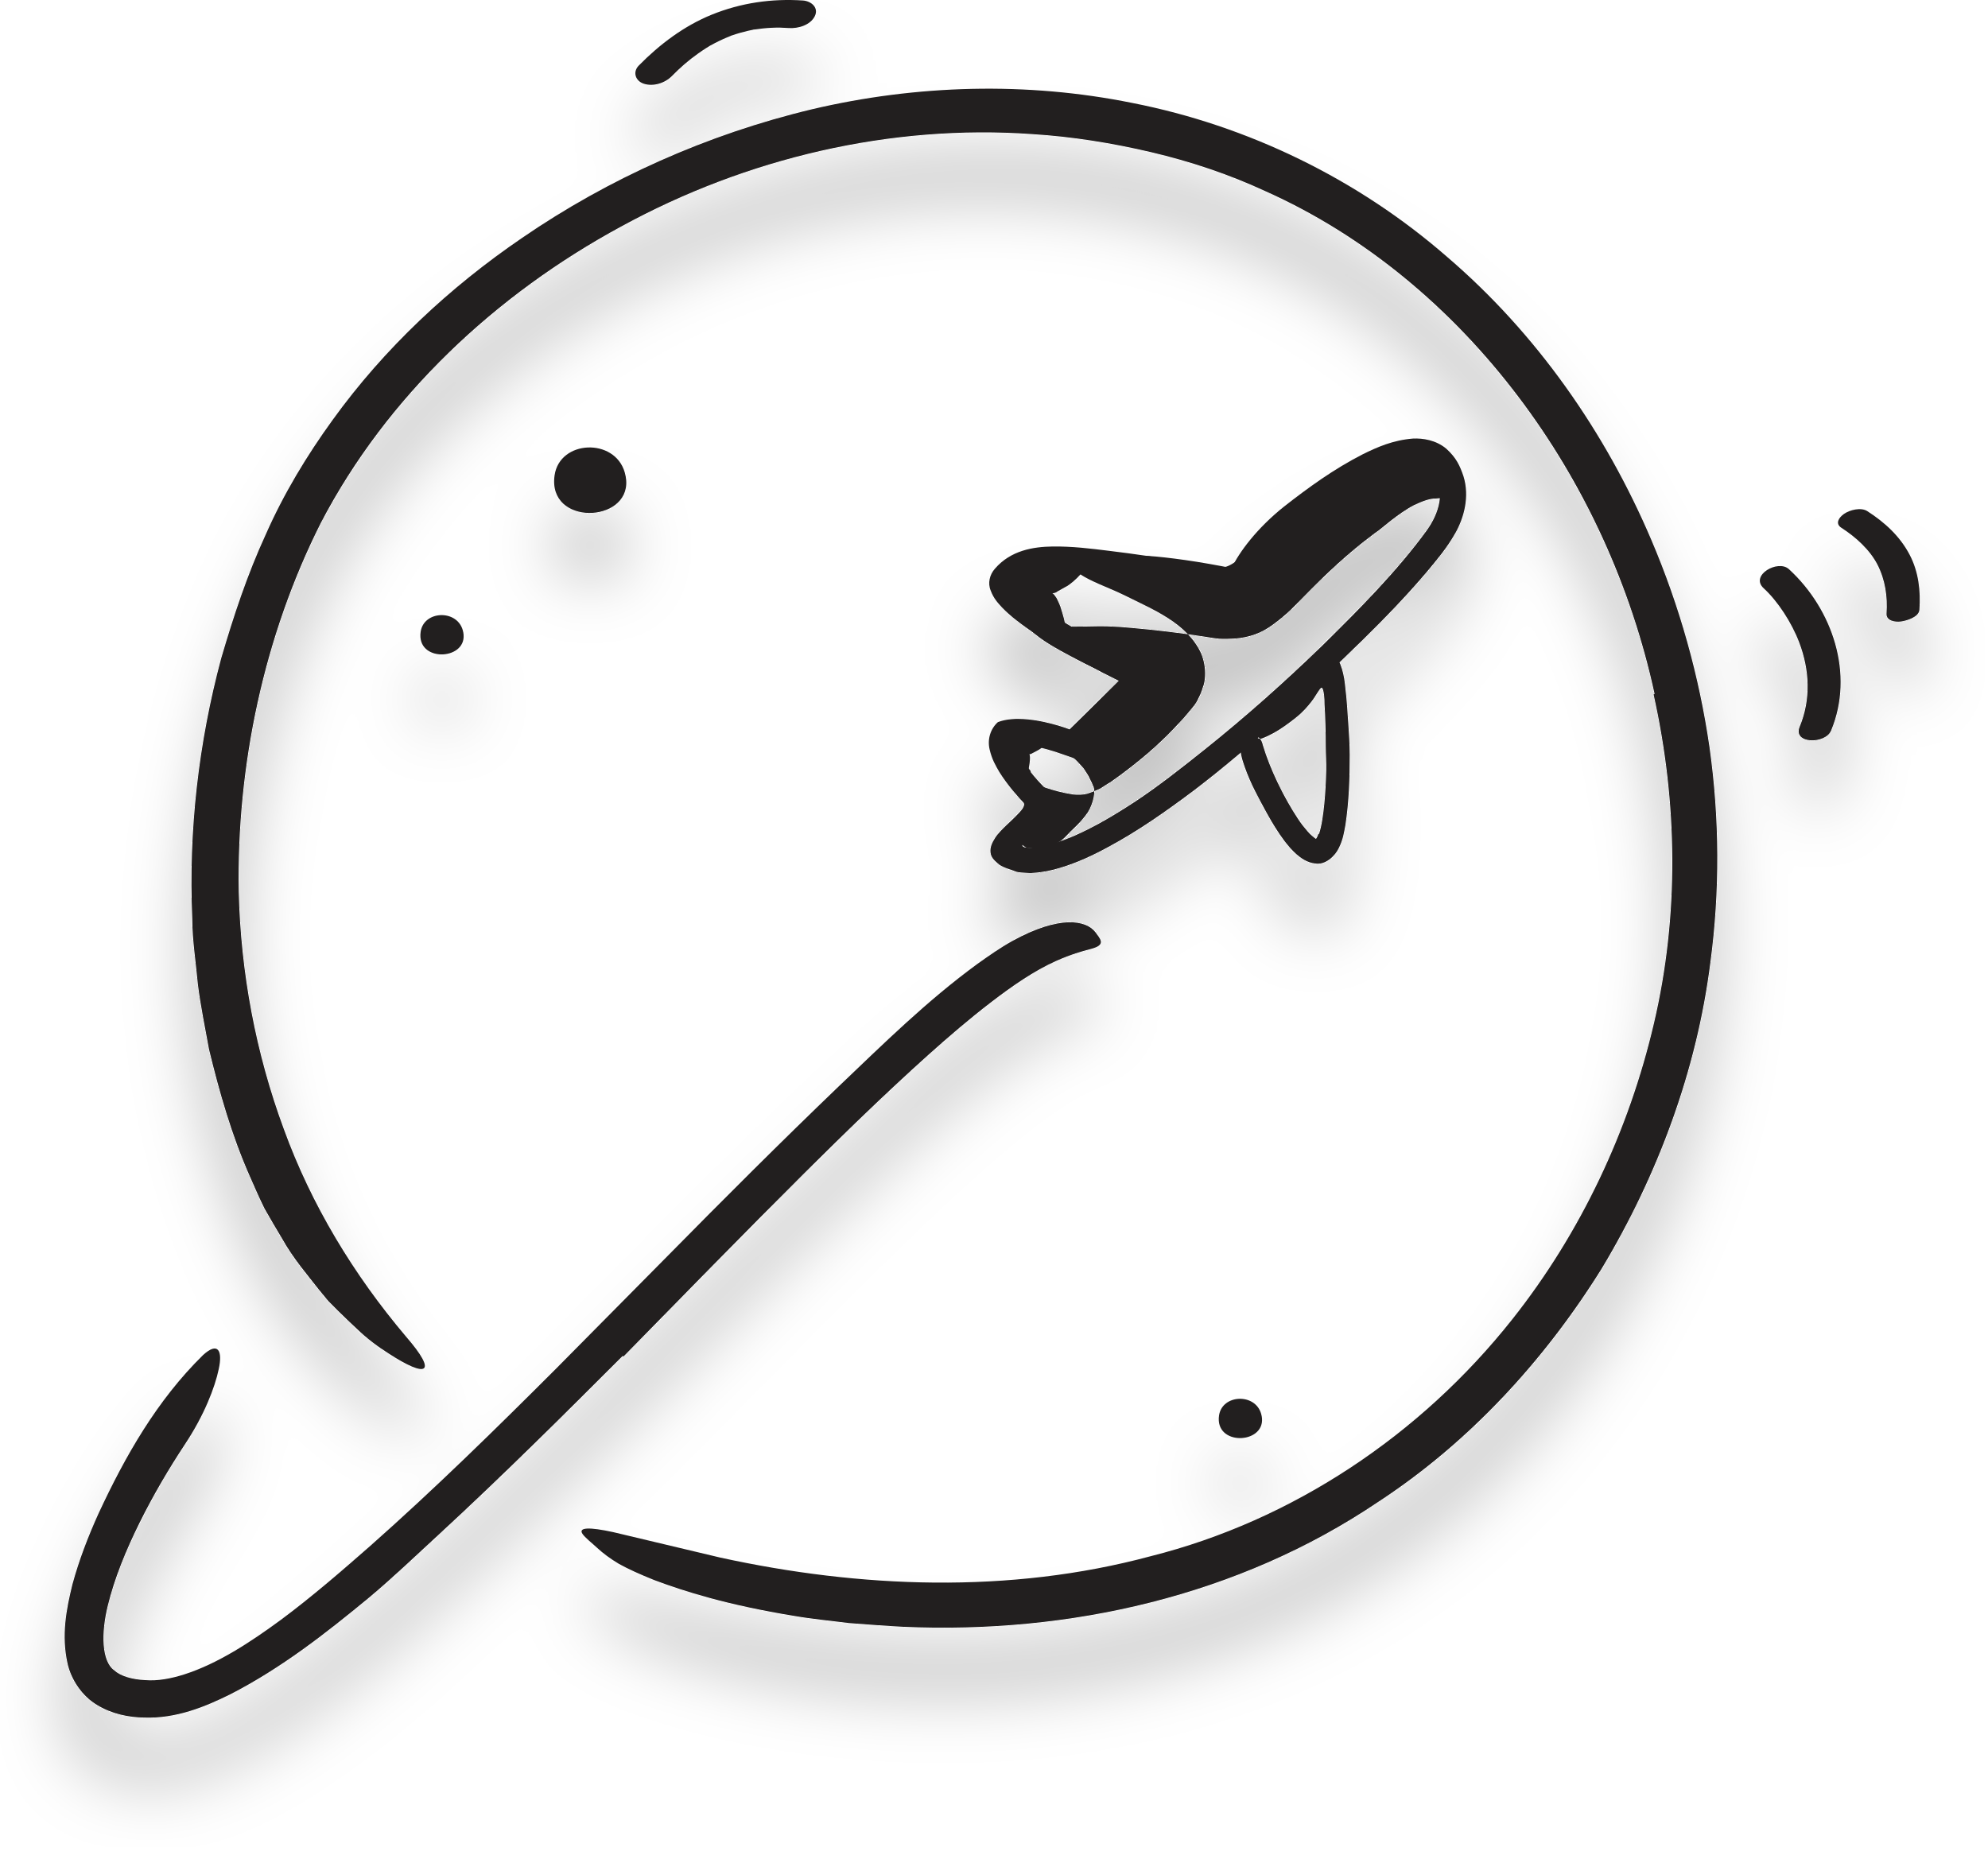
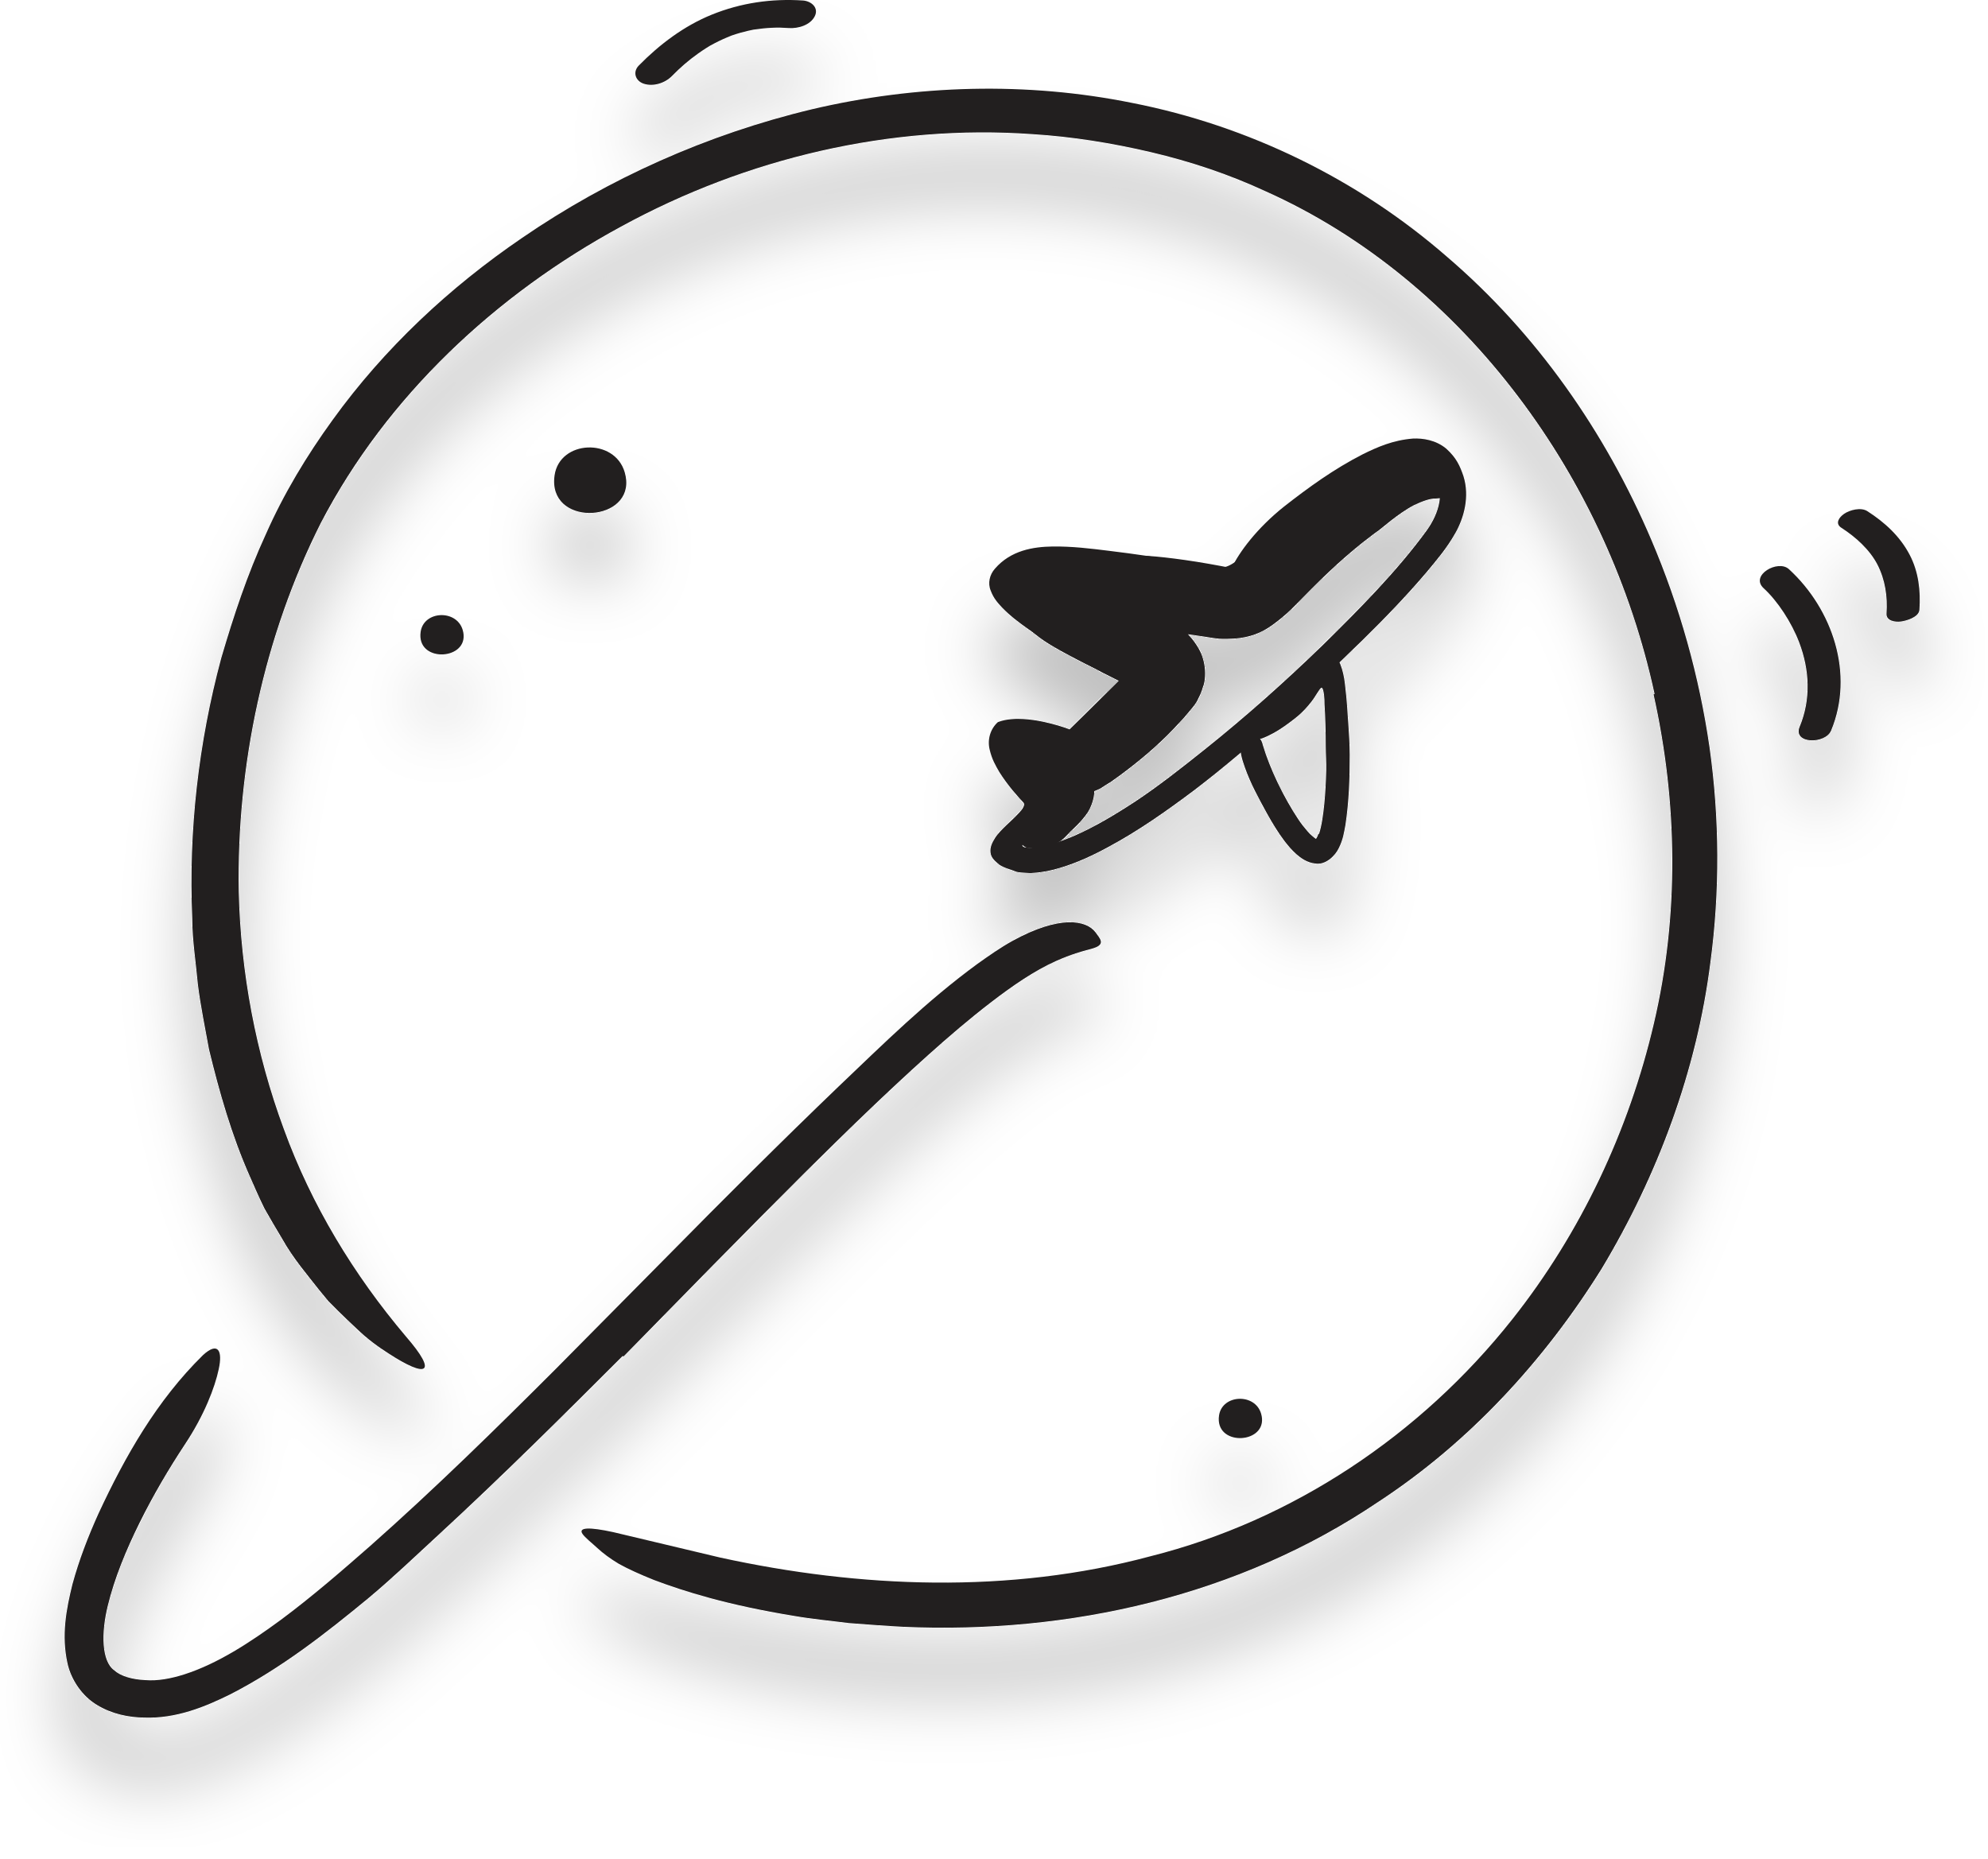
<svg xmlns="http://www.w3.org/2000/svg" width="123" height="115" viewBox="0 0 123 115" fill="none">
  <g filter="url(#filter0_d_0_38)">
-     <path fill-rule="evenodd" clip-rule="evenodd" d="M102.371 42.937C100.929 36.291 98.035 29.944 93.923 24.523C89.823 19.105 84.476 14.588 78.264 11.818C76.013 10.774 73.644 9.989 71.229 9.419C68.813 8.852 66.353 8.454 63.871 8.299C55.112 7.679 46.205 9.771 38.445 14.011C30.688 18.209 23.934 24.518 19.849 32.361C16.324 39.362 14.636 47.392 14.772 55.175C14.893 60.19 15.829 65.18 17.56 69.862C19.266 74.561 21.888 78.882 25.109 82.689C27.138 85.029 26.399 85.284 24.032 83.742C23.433 83.359 22.733 82.865 22.039 82.184C21.682 81.853 21.306 81.496 20.914 81.109C20.719 80.913 20.519 80.713 20.315 80.507C20.132 80.285 19.944 80.058 19.753 79.826C19.014 78.877 18.139 77.871 17.458 76.65C17.097 76.052 16.732 75.428 16.367 74.785C16.039 74.124 15.739 73.43 15.429 72.724C14.327 70.218 13.573 67.582 12.932 64.933C12.69 63.593 12.411 62.255 12.242 60.906C12.122 59.551 11.899 58.203 11.896 56.84C11.657 51.408 12.284 45.959 13.689 40.722C14.455 38.115 15.297 35.556 16.446 33.062C17.556 30.549 18.98 28.191 20.583 25.98C23.782 21.547 27.818 17.78 32.295 14.726C37.643 11.053 43.76 8.309 50.227 6.763C56.699 5.239 63.54 5.048 70.055 6.37C77.22 7.774 84.023 11.089 89.521 15.883C95.068 20.628 99.332 26.744 102.167 33.401C103.917 37.502 105.131 41.828 105.769 46.236C106.39 50.648 106.414 55.144 105.823 59.556C104.979 66.254 102.568 72.713 99.11 78.481C95.557 84.189 90.899 89.251 85.29 92.922C76.628 98.775 66.14 101.113 55.892 100.662C54.76 100.605 53.642 100.514 52.521 100.431C51.408 100.288 50.284 100.187 49.158 99.992C44.974 99.311 42.301 98.457 40.473 97.769C39.563 97.404 38.86 97.082 38.296 96.77C37.739 96.436 37.317 96.118 36.961 95.79C36.638 95.49 36.195 95.147 36.036 94.907C35.768 94.502 36.472 94.484 37.938 94.803C39.4 95.15 41.662 95.689 44.566 96.379C53.177 98.26 62.435 98.65 71.185 96.296C79.96 94.09 87.895 88.805 93.577 81.621C97.801 76.287 100.783 69.962 102.333 63.312C103.895 56.654 103.801 49.654 102.308 42.968L102.371 42.937Z" fill="#221F1F" />
-     <path fill-rule="evenodd" clip-rule="evenodd" d="M38.527 83.901C34.791 87.64 31.033 91.374 27.123 94.977C25.695 96.291 24.292 97.637 22.796 98.887C20.145 101.073 17.418 103.213 14.248 104.841C12.67 105.62 10.902 106.35 8.904 106.279C7.969 106.261 6.942 106.067 6.013 105.504C5.072 104.949 4.404 103.928 4.181 102.944C3.786 101.178 4.107 99.558 4.482 98.031C4.897 96.508 5.459 95.061 6.089 93.665C7.743 90.106 9.705 86.651 12.563 83.847C13.502 82.989 13.781 83.593 13.534 84.716C13.296 85.854 12.631 87.576 11.457 89.348C10.418 90.922 9.459 92.56 8.628 94.24C7.799 95.917 7.084 97.651 6.668 99.362C6.252 101.054 6.281 102.799 7.072 103.358C7.448 103.706 8.164 103.926 8.991 103.96C9.754 104.022 10.567 103.872 11.421 103.6C13.465 102.942 15.472 101.631 17.371 100.236C19.277 98.82 21.102 97.241 22.901 95.662C26.849 92.168 30.64 88.452 34.395 84.697L41.3 77.721C44.779 74.188 48.309 70.664 51.872 67.242C54.654 64.592 57.339 61.934 60.485 59.635C61.186 59.137 61.878 58.645 62.657 58.213C65.563 56.614 67.214 56.936 67.777 57.686C67.915 57.872 68.075 58.066 68.108 58.226C68.16 58.504 67.855 58.626 67.406 58.743C66.95 58.861 66.272 59.05 65.349 59.459C63.981 60.07 62.628 61.01 61.311 62.021C59.99 63.035 58.693 64.147 57.407 65.3C54.835 67.61 52.296 70.078 49.774 72.585C46.032 76.315 42.305 80.128 38.574 83.938L38.527 83.901Z" fill="#221F1F" />
-     <path fill-rule="evenodd" clip-rule="evenodd" d="M63.759 47.761C63.896 47.934 64.04 48.105 64.189 48.273L64.533 48.642L65.013 49.119C65.029 49.43 65.018 49.804 64.955 50.132C64.899 50.297 64.826 50.461 64.754 50.622L64.452 51.078C64.1 51.511 63.818 51.752 63.523 52.035C63.288 52.254 63.348 52.188 63.283 52.258C63.23 52.303 63.258 52.375 63.315 52.393C63.374 52.423 63.386 52.444 63.51 52.445C63.643 52.467 63.79 52.465 63.947 52.441C64.102 52.422 64.25 52.431 64.414 52.385C65.052 52.281 65.717 52.024 66.37 51.76C67.68 51.196 68.951 50.437 70.187 49.631C71.699 48.631 73.131 47.498 74.558 46.36C77.075 44.351 79.489 42.193 81.812 39.946C84.105 37.688 86.424 35.359 88.281 32.812C89.061 31.719 89.414 30.404 88.734 29.375C88.265 28.42 86.757 28.819 85.564 29.386C83.978 30.138 82.496 31.219 81.057 32.32C79.618 33.433 78.215 34.605 76.813 35.771C75.098 37.273 76.039 34.065 79.45 31.341C80.964 30.158 82.525 29.024 84.32 28.106C85.225 27.661 86.182 27.236 87.422 27.137C88.038 27.107 88.846 27.231 89.48 27.76C90.118 28.337 90.333 28.84 90.545 29.461C90.941 30.728 90.577 32.036 90.052 32.972C89.499 33.952 88.884 34.656 88.26 35.41C87.008 36.883 85.68 38.253 84.316 39.594C81.04 42.778 77.604 46.059 73.873 48.906C72.192 50.167 70.47 51.388 68.586 52.402C67.649 52.912 66.671 53.374 65.605 53.695C65.074 53.857 64.515 53.976 63.922 54.011C63.779 54.032 63.623 54.019 63.469 54.008C63.329 53.991 63.077 53.996 62.899 53.946C62.54 53.795 62.149 53.722 61.824 53.502C61.594 53.299 61.324 53.107 61.286 52.758C61.245 52.433 61.379 52.151 61.556 51.868C61.725 51.588 62.014 51.311 62.243 51.086L62.778 50.577C62.974 50.385 63.214 50.125 63.254 50.052C63.322 49.944 63.423 49.775 63.327 49.666L63.073 49.392L62.634 48.882C62.349 48.532 62.078 48.166 61.831 47.773C61.589 47.355 61.371 46.982 61.232 46.387C61.075 45.751 61.282 45.091 61.742 44.681C62.006 44.582 62.293 44.522 62.589 44.5C62.915 44.471 63.066 44.485 63.302 44.492C63.735 44.515 64.153 44.581 64.563 44.665C64.875 44.73 65.18 44.811 65.483 44.899L65.889 45.027L66.113 45.109C66.198 45.176 66.238 45.045 66.299 45.011L66.502 44.812L67.147 44.177C67.839 43.491 68.53 42.807 69.217 42.126L68.239 41.635L66.678 40.802C65.647 40.23 64.632 39.632 63.656 38.952C63.083 38.546 62.517 38.129 62.001 37.593C61.757 37.327 61.48 37.044 61.296 36.545C61.101 36.083 61.232 35.555 61.554 35.193C62.543 34.045 63.941 33.834 65.116 33.816C66.32 33.8 67.462 33.94 68.599 34.081C69.399 34.181 70.176 34.278 70.972 34.399C73.921 34.851 74.836 35.088 75.408 35.607C75.537 35.724 75.714 35.848 75.784 35.958C76.021 36.323 74.774 36.426 72.594 36.179C70.8 35.978 68.98 35.719 67.181 35.534C66.288 35.45 65.388 35.381 64.589 35.45C64.18 35.472 63.836 35.57 63.525 35.68C63.387 35.761 63.232 35.805 63.116 35.914C63.055 35.964 62.988 36 62.929 36.056L62.849 36.139L62.855 36.134C62.846 36.147 62.851 36.163 62.86 36.172C62.864 36.179 62.857 36.163 62.879 36.193C62.901 36.235 62.946 36.286 62.988 36.337C63.063 36.437 63.179 36.549 63.285 36.657C63.744 37.094 64.322 37.52 64.921 37.918C66.125 38.718 67.436 39.443 68.762 40.129L70.106 40.8L71.939 41.658C70.394 43.196 68.845 44.737 67.296 46.279L66.873 46.699C66.73 46.829 66.609 47.054 66.401 46.9L65.318 46.526C64.966 46.413 64.613 46.313 64.264 46.24C63.915 46.167 63.568 46.113 63.237 46.094L62.865 46.088H62.842C62.832 46.094 62.824 46.105 62.824 46.118C62.823 46.126 62.822 46.128 62.826 46.141C62.851 46.185 62.869 46.306 62.926 46.405C63.114 46.826 63.434 47.293 63.786 47.731L63.759 47.761Z" fill="#221F1F" />
-     <path fill-rule="evenodd" clip-rule="evenodd" d="M81.61 51.602C81.778 51.098 81.871 50.393 81.937 49.732C82.003 49.059 82.037 48.371 82.055 47.682C82.068 47.179 82.028 46.675 82.026 46.172C82.027 45.307 81.999 44.343 81.949 43.566C81.95 43.4 81.944 43.207 81.919 42.994C81.904 42.887 81.889 42.774 81.852 42.664C81.836 42.615 81.8 42.541 81.75 42.557C81.71 42.579 81.684 42.618 81.654 42.653C81.556 42.784 81.456 42.955 81.348 43.118C81.286 43.212 81.261 43.255 81.164 43.384C81.033 43.557 80.892 43.725 80.739 43.887C80.55 44.092 80.315 44.303 80.1 44.467C79.894 44.629 79.684 44.786 79.469 44.937C79.037 45.236 78.583 45.505 78.076 45.693C77.934 45.74 77.757 45.718 77.786 45.519C77.702 45.49 77.677 45.402 77.675 45.303C77.667 45.206 77.669 45.099 77.681 44.985C77.733 44.529 77.948 43.982 78.412 43.669C78.812 43.394 79.287 43.084 79.534 42.855C79.682 42.721 79.828 42.569 79.968 42.397C80.256 42.047 80.56 41.546 80.839 41.121C80.983 40.883 81.129 40.74 81.273 40.594C81.411 40.523 81.542 40.465 81.651 40.44C81.868 40.402 82.026 40.216 82.355 40.481C82.596 40.566 82.772 40.764 82.923 41.088C83.061 41.438 83.165 41.864 83.214 42.334C83.367 43.623 83.359 44.038 83.418 44.74C83.464 45.396 83.505 46.054 83.508 46.707C83.509 48.146 83.465 49.577 83.244 51.042C83.159 51.498 83.098 51.947 82.839 52.466C82.619 52.944 82.018 53.544 81.371 53.43C80.876 53.382 80.463 53.081 80.205 52.85C79.919 52.601 79.698 52.325 79.48 52.049C79.06 51.491 78.709 50.907 78.381 50.318C77.88 49.398 77.379 48.5 77.022 47.485C76.947 47.26 76.864 47.038 76.811 46.793C76.609 45.909 76.875 45.325 77.364 45.316C77.477 45.316 77.584 45.331 77.656 45.383C77.856 45.671 78.036 45.659 78.137 46.118C78.566 47.553 79.401 49.305 80.341 50.719C80.519 50.984 80.711 51.225 80.901 51.443C81.067 51.65 81.344 51.856 81.38 51.882C81.401 51.901 81.4 51.904 81.418 51.903C81.402 51.939 81.506 51.816 81.574 51.592L81.61 51.602Z" fill="#221F1F" />
-     <path fill-rule="evenodd" clip-rule="evenodd" d="M66.227 51.456C65.997 51.698 65.757 51.981 65.494 52.111C65.303 52.231 65.104 52.315 64.9 52.373C64.492 52.488 64.071 52.489 63.634 52.474C63.356 52.465 62.965 52.06 63.137 51.777C63.44 51.295 63.736 50.827 63.999 50.411C64.011 50.394 64.034 50.364 64.067 50.321C64.08 50.3 64.097 50.274 64.117 50.243C64.156 50.183 64.204 50.106 64.244 50.023C64.34 49.873 64.322 49.585 64.049 49.543C64.037 49.51 63.982 49.508 63.954 49.494L63.902 49.476L63.711 49.345C63.453 49.167 63.185 48.987 62.902 48.773C62.755 48.66 62.613 48.55 62.436 48.383C62.356 48.31 62.253 48.204 62.144 48.072C62.103 48.029 62.013 47.9 61.952 47.805C61.911 47.736 61.907 47.741 61.839 47.61C61.784 47.497 61.737 47.377 61.701 47.255L61.654 47.072C61.642 47.033 61.607 46.778 61.616 46.628C61.632 46.255 61.702 45.955 61.903 45.61C62.09 45.263 62.516 44.918 62.765 44.81C62.919 44.734 63.089 44.675 63.259 44.637C63.333 44.62 63.453 44.602 63.489 44.599L63.588 44.591C63.91 44.577 64.001 44.601 64.124 44.614C64.311 44.643 64.415 44.668 64.509 44.689C64.683 44.726 64.799 44.767 64.895 44.82C65.318 45.068 65.694 45.158 66.051 45.27L66.305 45.347C66.421 45.382 66.352 45.353 66.38 45.359L66.404 45.344C66.417 45.334 66.423 45.319 66.427 45.309C66.59 45.162 66.918 44.856 67.165 44.609C67.705 44.075 68.236 43.502 68.724 42.924C68.971 42.638 69.194 42.337 69.416 42.065C69.406 42.081 69.411 42.059 69.411 42.059C69.41 42.049 69.398 42.043 69.392 42.045L69.383 42.048C69.462 42.085 69.218 41.972 69.077 41.914L68.568 41.706L68.066 41.5L67.525 41.254C67.296 41.143 66.946 40.976 66.605 40.793C66.005 40.473 65.354 40.151 64.61 39.658C64.238 39.4 63.821 39.109 63.35 38.545C63.239 38.417 63.106 38.211 63.001 38.039C62.988 38.02 62.923 37.901 62.868 37.775C62.815 37.656 62.77 37.532 62.733 37.408C62.7 37.311 62.657 37.103 62.645 36.895C62.632 36.691 62.642 36.483 62.672 36.288C62.845 35.361 63.476 34.818 63.779 34.632C64.146 34.398 64.343 34.344 64.569 34.264C65.289 34.074 65.668 34.068 66.087 34.067C66.489 34.07 66.844 34.097 67.199 34.123C67.9 34.181 68.566 34.259 69.224 34.346C69.66 34.42 70.104 34.462 70.538 34.401C70.898 34.341 72.831 34.543 74.765 34.883L75.49 35.014L75.801 35.073C75.804 35.063 75.804 35.079 75.807 35.071C75.794 35.078 75.842 35.081 75.992 35.017C76.276 34.899 76.65 34.61 76.782 34.522C77.116 34.304 77.597 33.902 78.026 33.565L79.374 32.505C80.29 31.802 81.237 31.116 82.247 30.489C82.544 30.319 82.809 30.066 83.156 30.022C83.956 29.921 84.55 29.5 85.267 29.202C86.231 28.789 87.372 28.467 88.618 28.655C89.227 28.758 89.806 29.113 90.199 29.559C90.569 29.933 90.025 30.184 89.885 30.175C89.441 30.117 89.635 30.49 89.542 30.672C89.516 30.737 89.479 30.82 89.437 30.862C89.426 30.874 89.353 30.872 89.246 30.858C89.191 30.854 89.134 30.834 89.062 30.828C88.987 30.834 88.903 30.842 88.812 30.85C88.477 30.836 87.982 31.023 87.49 31.254C86.474 31.788 85.457 32.724 85.238 32.868C85.209 32.876 84.831 33.16 84.269 33.6C83.707 34.051 82.97 34.678 82.235 35.373C81.498 36.07 80.771 36.812 80.144 37.45C79.467 38.156 78.671 38.732 78.386 38.898C77.795 39.269 77 39.517 76.086 39.524C76.034 39.527 75.802 39.543 75.434 39.523C75.342 39.512 75.242 39.5 75.134 39.488C75.049 39.475 74.957 39.461 74.859 39.447C74.734 39.427 74.594 39.405 74.443 39.382C73.836 39.289 73.042 39.18 72.246 39.084C70.651 38.893 69.075 38.769 68.958 38.777C68.337 38.738 67.713 38.753 67.138 38.767C66.871 38.769 66.606 38.772 66.335 38.774C66.214 38.771 66.106 38.773 66.027 38.751C65.984 38.742 65.947 38.731 65.936 38.718L65.922 38.707C65.911 38.679 65.923 38.762 65.897 38.604C65.858 38.388 65.806 38.173 65.738 37.961C65.693 37.813 65.649 37.671 65.606 37.531C65.565 37.406 65.494 37.267 65.444 37.161C65.412 37.07 65.363 36.983 65.3 36.904C65.228 36.82 65.235 36.797 65.173 36.754C65.09 36.687 65.091 36.726 65.17 36.707C65.191 36.699 65.309 36.682 65.358 36.645L65.402 36.616L65.413 36.608L65.418 36.603L65.938 36.31L65.961 36.299L66.049 36.251C66.254 36.116 66.552 35.876 66.84 35.555C66.864 35.53 66.874 35.566 66.927 35.593C67.029 35.656 67.177 35.748 67.366 35.841C67.74 36.032 68.2 36.229 68.716 36.447C68.98 36.558 69.24 36.672 69.591 36.844L70.293 37.188L71.128 37.601L71.609 37.857C71.849 37.985 72.059 38.125 72.283 38.26C73.173 38.831 73.906 39.539 74.309 40.417C74.498 40.864 74.581 41.359 74.556 41.836C74.542 42.072 74.516 42.307 74.42 42.534C74.357 42.765 74.261 42.993 74.141 43.219C74.007 43.554 73.727 43.843 73.485 44.137C73.337 44.326 73.176 44.5 73.007 44.677C72.871 44.823 72.738 44.964 72.605 45.106C71.56 46.201 70.472 47.104 69.276 47.99L68.81 48.322C68.748 48.385 68.587 48.457 68.466 48.542L68.084 48.787C67.819 48.917 67.545 49.024 67.266 49.117C66.979 49.187 66.684 49.188 66.389 49.159C64.996 48.942 64.525 48.609 63.836 48.523C63.782 48.518 63.709 48.51 63.619 48.5C63.577 48.493 63.536 48.499 63.502 48.479L63.46 48.464L63.452 48.46L63.449 48.458L63.513 48.182C63.688 47.471 63.784 46.83 63.692 46.68C63.678 46.656 63.685 46.684 63.75 46.662C63.787 46.655 63.821 46.641 63.851 46.62L64.192 46.44C64.372 46.351 64.437 46.263 64.677 46.098C64.779 46.02 64.877 45.939 64.972 45.852C65.059 45.775 65.195 45.635 65.159 45.681L65.174 45.706C65.203 45.74 65.226 45.771 65.274 45.819C65.445 45.999 65.715 46.238 65.981 46.476L66.204 46.672C66.321 46.761 66.41 46.876 66.511 46.973C66.719 47.162 66.873 47.366 67.039 47.536C67.198 47.785 67.35 47.983 67.426 48.182C67.526 48.366 67.595 48.523 67.639 48.646C67.802 48.942 67.651 49.696 67.312 50.253C66.926 50.824 66.425 51.269 66.227 51.456Z" fill="#221F1F" />
-     <path fill-rule="evenodd" clip-rule="evenodd" d="M109.12 36.399C109.992 37.198 110.849 38.52 111.312 39.734C111.962 41.436 112.055 43.264 111.349 44.964C110.901 46.044 112.94 46.056 113.292 45.208C114.74 41.719 113.391 37.7 110.681 35.217C110.007 34.6 108.249 35.602 109.12 36.399Z" fill="#221F1F" />
-     <path fill-rule="evenodd" clip-rule="evenodd" d="M41.566 4.711C42.09 4.179 42.581 3.747 43.196 3.31C43.356 3.196 43.518 3.087 43.683 2.982C43.755 2.936 43.829 2.891 43.902 2.846C44.085 2.736 43.777 2.915 43.962 2.812C44.296 2.627 44.639 2.459 44.99 2.311C45.068 2.278 45.147 2.248 45.225 2.216C45.424 2.135 45.058 2.272 45.261 2.201C45.44 2.138 45.621 2.081 45.804 2.029C45.967 1.983 46.131 1.941 46.296 1.903C46.379 1.884 46.463 1.867 46.546 1.85C46.943 1.765 46.423 1.865 46.654 1.83C47.021 1.774 47.39 1.736 47.761 1.719C48.156 1.7 48.361 1.707 48.804 1.736C49.38 1.775 50.136 1.559 50.413 1C50.676 0.468 50.182 0.064 49.68 0.031C47.745 -0.099 45.842 0.176 44.042 0.905C42.323 1.602 40.817 2.739 39.524 4.054C39.127 4.457 39.316 5.008 39.824 5.178C40.415 5.375 41.14 5.144 41.566 4.711Z" fill="#221F1F" />
-     <path fill-rule="evenodd" clip-rule="evenodd" d="M113.931 32.66C114.816 33.228 115.683 34.015 116.156 34.929C116.639 35.866 116.794 36.92 116.721 37.961C116.688 38.42 117.262 38.505 117.613 38.457C117.955 38.411 118.724 38.191 118.756 37.733C118.839 36.559 118.704 35.374 118.15 34.322C117.548 33.176 116.612 32.321 115.531 31.627C115.139 31.375 114.444 31.551 114.09 31.799C113.779 32.016 113.52 32.396 113.931 32.66Z" fill="#221F1F" />
-     <path fill-rule="evenodd" clip-rule="evenodd" d="M38.744 29.718C38.945 32.381 33.86 32.551 34.313 29.41C34.63 27.218 38.033 27.072 38.654 29.232C38.703 29.402 38.732 29.564 38.744 29.718Z" fill="#221F1F" />
-     <path fill-rule="evenodd" clip-rule="evenodd" d="M28.684 39.28C28.805 40.878 25.753 40.98 26.026 39.095C26.216 37.78 28.258 37.693 28.63 38.988C28.66 39.091 28.677 39.188 28.684 39.28Z" fill="#221F1F" />
-     <path fill-rule="evenodd" clip-rule="evenodd" d="M78.082 87.772C78.203 89.37 75.151 89.472 75.423 87.587C75.614 86.272 77.656 86.185 78.028 87.48C78.058 87.583 78.075 87.68 78.082 87.772Z" fill="#221F1F" />
+     <path fillRule="evenodd" clipRule="evenodd" d="M102.371 42.937C100.929 36.291 98.035 29.944 93.923 24.523C89.823 19.105 84.476 14.588 78.264 11.818C76.013 10.774 73.644 9.989 71.229 9.419C68.813 8.852 66.353 8.454 63.871 8.299C55.112 7.679 46.205 9.771 38.445 14.011C30.688 18.209 23.934 24.518 19.849 32.361C16.324 39.362 14.636 47.392 14.772 55.175C14.893 60.19 15.829 65.18 17.56 69.862C19.266 74.561 21.888 78.882 25.109 82.689C27.138 85.029 26.399 85.284 24.032 83.742C23.433 83.359 22.733 82.865 22.039 82.184C21.682 81.853 21.306 81.496 20.914 81.109C20.719 80.913 20.519 80.713 20.315 80.507C20.132 80.285 19.944 80.058 19.753 79.826C19.014 78.877 18.139 77.871 17.458 76.65C17.097 76.052 16.732 75.428 16.367 74.785C16.039 74.124 15.739 73.43 15.429 72.724C14.327 70.218 13.573 67.582 12.932 64.933C12.69 63.593 12.411 62.255 12.242 60.906C12.122 59.551 11.899 58.203 11.896 56.84C11.657 51.408 12.284 45.959 13.689 40.722C14.455 38.115 15.297 35.556 16.446 33.062C17.556 30.549 18.98 28.191 20.583 25.98C23.782 21.547 27.818 17.78 32.295 14.726C37.643 11.053 43.76 8.309 50.227 6.763C56.699 5.239 63.54 5.048 70.055 6.37C77.22 7.774 84.023 11.089 89.521 15.883C95.068 20.628 99.332 26.744 102.167 33.401C103.917 37.502 105.131 41.828 105.769 46.236C106.39 50.648 106.414 55.144 105.823 59.556C104.979 66.254 102.568 72.713 99.11 78.481C95.557 84.189 90.899 89.251 85.29 92.922C76.628 98.775 66.14 101.113 55.892 100.662C54.76 100.605 53.642 100.514 52.521 100.431C51.408 100.288 50.284 100.187 49.158 99.992C44.974 99.311 42.301 98.457 40.473 97.769C39.563 97.404 38.86 97.082 38.296 96.77C37.739 96.436 37.317 96.118 36.961 95.79C36.638 95.49 36.195 95.147 36.036 94.907C35.768 94.502 36.472 94.484 37.938 94.803C39.4 95.15 41.662 95.689 44.566 96.379C53.177 98.26 62.435 98.65 71.185 96.296C79.96 94.09 87.895 88.805 93.577 81.621C97.801 76.287 100.783 69.962 102.333 63.312C103.895 56.654 103.801 49.654 102.308 42.968L102.371 42.937Z" fill="#221F1F" />
+     <path fillRule="evenodd" clipRule="evenodd" d="M38.527 83.901C34.791 87.64 31.033 91.374 27.123 94.977C25.695 96.291 24.292 97.637 22.796 98.887C20.145 101.073 17.418 103.213 14.248 104.841C12.67 105.62 10.902 106.35 8.904 106.279C7.969 106.261 6.942 106.067 6.013 105.504C5.072 104.949 4.404 103.928 4.181 102.944C3.786 101.178 4.107 99.558 4.482 98.031C4.897 96.508 5.459 95.061 6.089 93.665C7.743 90.106 9.705 86.651 12.563 83.847C13.502 82.989 13.781 83.593 13.534 84.716C13.296 85.854 12.631 87.576 11.457 89.348C10.418 90.922 9.459 92.56 8.628 94.24C7.799 95.917 7.084 97.651 6.668 99.362C6.252 101.054 6.281 102.799 7.072 103.358C7.448 103.706 8.164 103.926 8.991 103.96C9.754 104.022 10.567 103.872 11.421 103.6C13.465 102.942 15.472 101.631 17.371 100.236C19.277 98.82 21.102 97.241 22.901 95.662C26.849 92.168 30.64 88.452 34.395 84.697L41.3 77.721C44.779 74.188 48.309 70.664 51.872 67.242C54.654 64.592 57.339 61.934 60.485 59.635C61.186 59.137 61.878 58.645 62.657 58.213C65.563 56.614 67.214 56.936 67.777 57.686C67.915 57.872 68.075 58.066 68.108 58.226C68.16 58.504 67.855 58.626 67.406 58.743C66.95 58.861 66.272 59.05 65.349 59.459C63.981 60.07 62.628 61.01 61.311 62.021C59.99 63.035 58.693 64.147 57.407 65.3C54.835 67.61 52.296 70.078 49.774 72.585C46.032 76.315 42.305 80.128 38.574 83.938L38.527 83.901Z" fill="#221F1F" />
+     <path fillRule="evenodd" clipRule="evenodd" d="M63.759 47.761C63.896 47.934 64.04 48.105 64.189 48.273L64.533 48.642L65.013 49.119C65.029 49.43 65.018 49.804 64.955 50.132C64.899 50.297 64.826 50.461 64.754 50.622L64.452 51.078C64.1 51.511 63.818 51.752 63.523 52.035C63.288 52.254 63.348 52.188 63.283 52.258C63.23 52.303 63.258 52.375 63.315 52.393C63.374 52.423 63.386 52.444 63.51 52.445C63.643 52.467 63.79 52.465 63.947 52.441C64.102 52.422 64.25 52.431 64.414 52.385C65.052 52.281 65.717 52.024 66.37 51.76C67.68 51.196 68.951 50.437 70.187 49.631C71.699 48.631 73.131 47.498 74.558 46.36C77.075 44.351 79.489 42.193 81.812 39.946C84.105 37.688 86.424 35.359 88.281 32.812C89.061 31.719 89.414 30.404 88.734 29.375C88.265 28.42 86.757 28.819 85.564 29.386C83.978 30.138 82.496 31.219 81.057 32.32C79.618 33.433 78.215 34.605 76.813 35.771C75.098 37.273 76.039 34.065 79.45 31.341C80.964 30.158 82.525 29.024 84.32 28.106C85.225 27.661 86.182 27.236 87.422 27.137C88.038 27.107 88.846 27.231 89.48 27.76C90.118 28.337 90.333 28.84 90.545 29.461C90.941 30.728 90.577 32.036 90.052 32.972C89.499 33.952 88.884 34.656 88.26 35.41C87.008 36.883 85.68 38.253 84.316 39.594C81.04 42.778 77.604 46.059 73.873 48.906C72.192 50.167 70.47 51.388 68.586 52.402C67.649 52.912 66.671 53.374 65.605 53.695C65.074 53.857 64.515 53.976 63.922 54.011C63.779 54.032 63.623 54.019 63.469 54.008C63.329 53.991 63.077 53.996 62.899 53.946C62.54 53.795 62.149 53.722 61.824 53.502C61.594 53.299 61.324 53.107 61.286 52.758C61.245 52.433 61.379 52.151 61.556 51.868C61.725 51.588 62.014 51.311 62.243 51.086L62.778 50.577C62.974 50.385 63.214 50.125 63.254 50.052C63.322 49.944 63.423 49.775 63.327 49.666L63.073 49.392L62.634 48.882C62.349 48.532 62.078 48.166 61.831 47.773C61.589 47.355 61.371 46.982 61.232 46.387C61.075 45.751 61.282 45.091 61.742 44.681C62.006 44.582 62.293 44.522 62.589 44.5C62.915 44.471 63.066 44.485 63.302 44.492C63.735 44.515 64.153 44.581 64.563 44.665C64.875 44.73 65.18 44.811 65.483 44.899L65.889 45.027L66.113 45.109C66.198 45.176 66.238 45.045 66.299 45.011L66.502 44.812L67.147 44.177C67.839 43.491 68.53 42.807 69.217 42.126L68.239 41.635L66.678 40.802C65.647 40.23 64.632 39.632 63.656 38.952C63.083 38.546 62.517 38.129 62.001 37.593C61.757 37.327 61.48 37.044 61.296 36.545C61.101 36.083 61.232 35.555 61.554 35.193C62.543 34.045 63.941 33.834 65.116 33.816C66.32 33.8 67.462 33.94 68.599 34.081C69.399 34.181 70.176 34.278 70.972 34.399C73.921 34.851 74.836 35.088 75.408 35.607C75.537 35.724 75.714 35.848 75.784 35.958C76.021 36.323 74.774 36.426 72.594 36.179C70.8 35.978 68.98 35.719 67.181 35.534C66.288 35.45 65.388 35.381 64.589 35.45C64.18 35.472 63.836 35.57 63.525 35.68C63.387 35.761 63.232 35.805 63.116 35.914C63.055 35.964 62.988 36 62.929 36.056L62.849 36.139L62.855 36.134C62.846 36.147 62.851 36.163 62.86 36.172C62.864 36.179 62.857 36.163 62.879 36.193C62.901 36.235 62.946 36.286 62.988 36.337C63.063 36.437 63.179 36.549 63.285 36.657C63.744 37.094 64.322 37.52 64.921 37.918C66.125 38.718 67.436 39.443 68.762 40.129L70.106 40.8L71.939 41.658C70.394 43.196 68.845 44.737 67.296 46.279L66.873 46.699C66.73 46.829 66.609 47.054 66.401 46.9L65.318 46.526C64.966 46.413 64.613 46.313 64.264 46.24C63.915 46.167 63.568 46.113 63.237 46.094L62.865 46.088H62.842C62.832 46.094 62.824 46.105 62.824 46.118C62.823 46.126 62.822 46.128 62.826 46.141C62.851 46.185 62.869 46.306 62.926 46.405C63.114 46.826 63.434 47.293 63.786 47.731L63.759 47.761Z" fill="#221F1F" />
+     <path fillRule="evenodd" clipRule="evenodd" d="M81.61 51.602C81.778 51.098 81.871 50.393 81.937 49.732C82.003 49.059 82.037 48.371 82.055 47.682C82.068 47.179 82.028 46.675 82.026 46.172C82.027 45.307 81.999 44.343 81.949 43.566C81.95 43.4 81.944 43.207 81.919 42.994C81.904 42.887 81.889 42.774 81.852 42.664C81.836 42.615 81.8 42.541 81.75 42.557C81.71 42.579 81.684 42.618 81.654 42.653C81.556 42.784 81.456 42.955 81.348 43.118C81.286 43.212 81.261 43.255 81.164 43.384C81.033 43.557 80.892 43.725 80.739 43.887C80.55 44.092 80.315 44.303 80.1 44.467C79.894 44.629 79.684 44.786 79.469 44.937C79.037 45.236 78.583 45.505 78.076 45.693C77.934 45.74 77.757 45.718 77.786 45.519C77.702 45.49 77.677 45.402 77.675 45.303C77.667 45.206 77.669 45.099 77.681 44.985C77.733 44.529 77.948 43.982 78.412 43.669C78.812 43.394 79.287 43.084 79.534 42.855C79.682 42.721 79.828 42.569 79.968 42.397C80.256 42.047 80.56 41.546 80.839 41.121C80.983 40.883 81.129 40.74 81.273 40.594C81.411 40.523 81.542 40.465 81.651 40.44C81.868 40.402 82.026 40.216 82.355 40.481C82.596 40.566 82.772 40.764 82.923 41.088C83.061 41.438 83.165 41.864 83.214 42.334C83.367 43.623 83.359 44.038 83.418 44.74C83.464 45.396 83.505 46.054 83.508 46.707C83.509 48.146 83.465 49.577 83.244 51.042C83.159 51.498 83.098 51.947 82.839 52.466C82.619 52.944 82.018 53.544 81.371 53.43C80.876 53.382 80.463 53.081 80.205 52.85C79.919 52.601 79.698 52.325 79.48 52.049C79.06 51.491 78.709 50.907 78.381 50.318C77.88 49.398 77.379 48.5 77.022 47.485C76.947 47.26 76.864 47.038 76.811 46.793C76.609 45.909 76.875 45.325 77.364 45.316C77.477 45.316 77.584 45.331 77.656 45.383C77.856 45.671 78.036 45.659 78.137 46.118C78.566 47.553 79.401 49.305 80.341 50.719C80.519 50.984 80.711 51.225 80.901 51.443C81.067 51.65 81.344 51.856 81.38 51.882C81.401 51.901 81.4 51.904 81.418 51.903C81.402 51.939 81.506 51.816 81.574 51.592L81.61 51.602Z" fill="#221F1F" />
+     <path fillRule="evenodd" clipRule="evenodd" d="M66.227 51.456C65.997 51.698 65.757 51.981 65.494 52.111C65.303 52.231 65.104 52.315 64.9 52.373C64.492 52.488 64.071 52.489 63.634 52.474C63.356 52.465 62.965 52.06 63.137 51.777C63.44 51.295 63.736 50.827 63.999 50.411C64.011 50.394 64.034 50.364 64.067 50.321C64.08 50.3 64.097 50.274 64.117 50.243C64.156 50.183 64.204 50.106 64.244 50.023C64.34 49.873 64.322 49.585 64.049 49.543C64.037 49.51 63.982 49.508 63.954 49.494L63.902 49.476L63.711 49.345C63.453 49.167 63.185 48.987 62.902 48.773C62.755 48.66 62.613 48.55 62.436 48.383C62.356 48.31 62.253 48.204 62.144 48.072C62.103 48.029 62.013 47.9 61.952 47.805C61.911 47.736 61.907 47.741 61.839 47.61C61.784 47.497 61.737 47.377 61.701 47.255L61.654 47.072C61.642 47.033 61.607 46.778 61.616 46.628C61.632 46.255 61.702 45.955 61.903 45.61C62.09 45.263 62.516 44.918 62.765 44.81C62.919 44.734 63.089 44.675 63.259 44.637C63.333 44.62 63.453 44.602 63.489 44.599L63.588 44.591C63.91 44.577 64.001 44.601 64.124 44.614C64.311 44.643 64.415 44.668 64.509 44.689C64.683 44.726 64.799 44.767 64.895 44.82C65.318 45.068 65.694 45.158 66.051 45.27L66.305 45.347C66.421 45.382 66.352 45.353 66.38 45.359L66.404 45.344C66.417 45.334 66.423 45.319 66.427 45.309C66.59 45.162 66.918 44.856 67.165 44.609C67.705 44.075 68.236 43.502 68.724 42.924C68.971 42.638 69.194 42.337 69.416 42.065C69.406 42.081 69.411 42.059 69.411 42.059C69.41 42.049 69.398 42.043 69.392 42.045L69.383 42.048C69.462 42.085 69.218 41.972 69.077 41.914L68.568 41.706L68.066 41.5L67.525 41.254C67.296 41.143 66.946 40.976 66.605 40.793C66.005 40.473 65.354 40.151 64.61 39.658C64.238 39.4 63.821 39.109 63.35 38.545C63.239 38.417 63.106 38.211 63.001 38.039C62.988 38.02 62.923 37.901 62.868 37.775C62.815 37.656 62.77 37.532 62.733 37.408C62.7 37.311 62.657 37.103 62.645 36.895C62.632 36.691 62.642 36.483 62.672 36.288C62.845 35.361 63.476 34.818 63.779 34.632C64.146 34.398 64.343 34.344 64.569 34.264C65.289 34.074 65.668 34.068 66.087 34.067C66.489 34.07 66.844 34.097 67.199 34.123C67.9 34.181 68.566 34.259 69.224 34.346C69.66 34.42 70.104 34.462 70.538 34.401C70.898 34.341 72.831 34.543 74.765 34.883L75.49 35.014L75.801 35.073C75.804 35.063 75.804 35.079 75.807 35.071C75.794 35.078 75.842 35.081 75.992 35.017C76.276 34.899 76.65 34.61 76.782 34.522C77.116 34.304 77.597 33.902 78.026 33.565L79.374 32.505C80.29 31.802 81.237 31.116 82.247 30.489C82.544 30.319 82.809 30.066 83.156 30.022C83.956 29.921 84.55 29.5 85.267 29.202C86.231 28.789 87.372 28.467 88.618 28.655C89.227 28.758 89.806 29.113 90.199 29.559C90.569 29.933 90.025 30.184 89.885 30.175C89.441 30.117 89.635 30.49 89.542 30.672C89.516 30.737 89.479 30.82 89.437 30.862C89.426 30.874 89.353 30.872 89.246 30.858C89.191 30.854 89.134 30.834 89.062 30.828C88.987 30.834 88.903 30.842 88.812 30.85C88.477 30.836 87.982 31.023 87.49 31.254C86.474 31.788 85.457 32.724 85.238 32.868C85.209 32.876 84.831 33.16 84.269 33.6C83.707 34.051 82.97 34.678 82.235 35.373C81.498 36.07 80.771 36.812 80.144 37.45C79.467 38.156 78.671 38.732 78.386 38.898C77.795 39.269 77 39.517 76.086 39.524C76.034 39.527 75.802 39.543 75.434 39.523C75.342 39.512 75.242 39.5 75.134 39.488C75.049 39.475 74.957 39.461 74.859 39.447C74.734 39.427 74.594 39.405 74.443 39.382C73.836 39.289 73.042 39.18 72.246 39.084C70.651 38.893 69.075 38.769 68.958 38.777C68.337 38.738 67.713 38.753 67.138 38.767C66.871 38.769 66.606 38.772 66.335 38.774C66.214 38.771 66.106 38.773 66.027 38.751C65.984 38.742 65.947 38.731 65.936 38.718L65.922 38.707C65.911 38.679 65.923 38.762 65.897 38.604C65.858 38.388 65.806 38.173 65.738 37.961C65.693 37.813 65.649 37.671 65.606 37.531C65.565 37.406 65.494 37.267 65.444 37.161C65.412 37.07 65.363 36.983 65.3 36.904C65.228 36.82 65.235 36.797 65.173 36.754C65.09 36.687 65.091 36.726 65.17 36.707C65.191 36.699 65.309 36.682 65.358 36.645L65.402 36.616L65.413 36.608L65.418 36.603L65.938 36.31L65.961 36.299L66.049 36.251C66.254 36.116 66.552 35.876 66.84 35.555C66.864 35.53 66.874 35.566 66.927 35.593C67.029 35.656 67.177 35.748 67.366 35.841C67.74 36.032 68.2 36.229 68.716 36.447C68.98 36.558 69.24 36.672 69.591 36.844L70.293 37.188L71.128 37.601L71.609 37.857C71.849 37.985 72.059 38.125 72.283 38.26C73.173 38.831 73.906 39.539 74.309 40.417C74.498 40.864 74.581 41.359 74.556 41.836C74.542 42.072 74.516 42.307 74.42 42.534C74.357 42.765 74.261 42.993 74.141 43.219C74.007 43.554 73.727 43.843 73.485 44.137C73.337 44.326 73.176 44.5 73.007 44.677C72.871 44.823 72.738 44.964 72.605 45.106C71.56 46.201 70.472 47.104 69.276 47.99L68.81 48.322C68.748 48.385 68.587 48.457 68.466 48.542L68.084 48.787C67.819 48.917 67.545 49.024 67.266 49.117C66.979 49.187 66.684 49.188 66.389 49.159C64.996 48.942 64.525 48.609 63.836 48.523C63.782 48.518 63.709 48.51 63.619 48.5C63.577 48.493 63.536 48.499 63.502 48.479L63.46 48.464L63.452 48.46L63.449 48.458L63.513 48.182C63.688 47.471 63.784 46.83 63.692 46.68C63.678 46.656 63.685 46.684 63.75 46.662C63.787 46.655 63.821 46.641 63.851 46.62L64.192 46.44C64.372 46.351 64.437 46.263 64.677 46.098C64.779 46.02 64.877 45.939 64.972 45.852C65.059 45.775 65.195 45.635 65.159 45.681L65.174 45.706C65.203 45.74 65.226 45.771 65.274 45.819C65.445 45.999 65.715 46.238 65.981 46.476L66.204 46.672C66.321 46.761 66.41 46.876 66.511 46.973C66.719 47.162 66.873 47.366 67.039 47.536C67.198 47.785 67.35 47.983 67.426 48.182C67.526 48.366 67.595 48.523 67.639 48.646C67.802 48.942 67.651 49.696 67.312 50.253C66.926 50.824 66.425 51.269 66.227 51.456Z" fill="#221F1F" />
+     <path fillRule="evenodd" clipRule="evenodd" d="M109.12 36.399C109.992 37.198 110.849 38.52 111.312 39.734C111.962 41.436 112.055 43.264 111.349 44.964C110.901 46.044 112.94 46.056 113.292 45.208C114.74 41.719 113.391 37.7 110.681 35.217C110.007 34.6 108.249 35.602 109.12 36.399Z" fill="#221F1F" />
+     <path fillRule="evenodd" clipRule="evenodd" d="M41.566 4.711C42.09 4.179 42.581 3.747 43.196 3.31C43.356 3.196 43.518 3.087 43.683 2.982C43.755 2.936 43.829 2.891 43.902 2.846C44.085 2.736 43.777 2.915 43.962 2.812C44.296 2.627 44.639 2.459 44.99 2.311C45.068 2.278 45.147 2.248 45.225 2.216C45.424 2.135 45.058 2.272 45.261 2.201C45.44 2.138 45.621 2.081 45.804 2.029C45.967 1.983 46.131 1.941 46.296 1.903C46.379 1.884 46.463 1.867 46.546 1.85C46.943 1.765 46.423 1.865 46.654 1.83C47.021 1.774 47.39 1.736 47.761 1.719C48.156 1.7 48.361 1.707 48.804 1.736C49.38 1.775 50.136 1.559 50.413 1C50.676 0.468 50.182 0.064 49.68 0.031C47.745 -0.099 45.842 0.176 44.042 0.905C42.323 1.602 40.817 2.739 39.524 4.054C39.127 4.457 39.316 5.008 39.824 5.178C40.415 5.375 41.14 5.144 41.566 4.711Z" fill="#221F1F" />
+     <path fillRule="evenodd" clipRule="evenodd" d="M113.931 32.66C114.816 33.228 115.683 34.015 116.156 34.929C116.639 35.866 116.794 36.92 116.721 37.961C116.688 38.42 117.262 38.505 117.613 38.457C117.955 38.411 118.724 38.191 118.756 37.733C118.839 36.559 118.704 35.374 118.15 34.322C117.548 33.176 116.612 32.321 115.531 31.627C115.139 31.375 114.444 31.551 114.09 31.799C113.779 32.016 113.52 32.396 113.931 32.66Z" fill="#221F1F" />
+     <path fillRule="evenodd" clipRule="evenodd" d="M38.744 29.718C38.945 32.381 33.86 32.551 34.313 29.41C34.63 27.218 38.033 27.072 38.654 29.232C38.703 29.402 38.732 29.564 38.744 29.718Z" fill="#221F1F" />
+     <path fillRule="evenodd" clipRule="evenodd" d="M28.684 39.28C28.805 40.878 25.753 40.98 26.026 39.095C26.216 37.78 28.258 37.693 28.63 38.988C28.66 39.091 28.677 39.188 28.684 39.28Z" fill="#221F1F" />
+     <path fillRule="evenodd" clipRule="evenodd" d="M78.082 87.772C78.203 89.37 75.151 89.472 75.423 87.587C75.614 86.272 77.656 86.185 78.028 87.48C78.058 87.583 78.075 87.68 78.082 87.772Z" fill="#221F1F" />
  </g>
  <defs>
    <filter id="filter0_d_0_38" x="0" y="-0" width="122.778" height="114.284" filterUnits="userSpaceOnUse" color-interpolation-filters="sRGB">
      <feFlood flood-opacity="0" result="BackgroundImageFix" />
      <feColorMatrix in="SourceAlpha" type="matrix" values="0 0 0 0 0 0 0 0 0 0 0 0 0 0 0 0 0 0 127 0" result="hardAlpha" />
      <feOffset dy="4" />
      <feGaussianBlur stdDeviation="2" />
      <feComposite in2="hardAlpha" operator="out" />
      <feColorMatrix type="matrix" values="0 0 0 0 0 0 0 0 0 0 0 0 0 0 0 0 0 0 0.25 0" />
      <feBlend mode="normal" in2="BackgroundImageFix" result="effect1_dropShadow_0_38" />
      <feBlend mode="normal" in="SourceGraphic" in2="effect1_dropShadow_0_38" result="shape" />
    </filter>
  </defs>
</svg>
